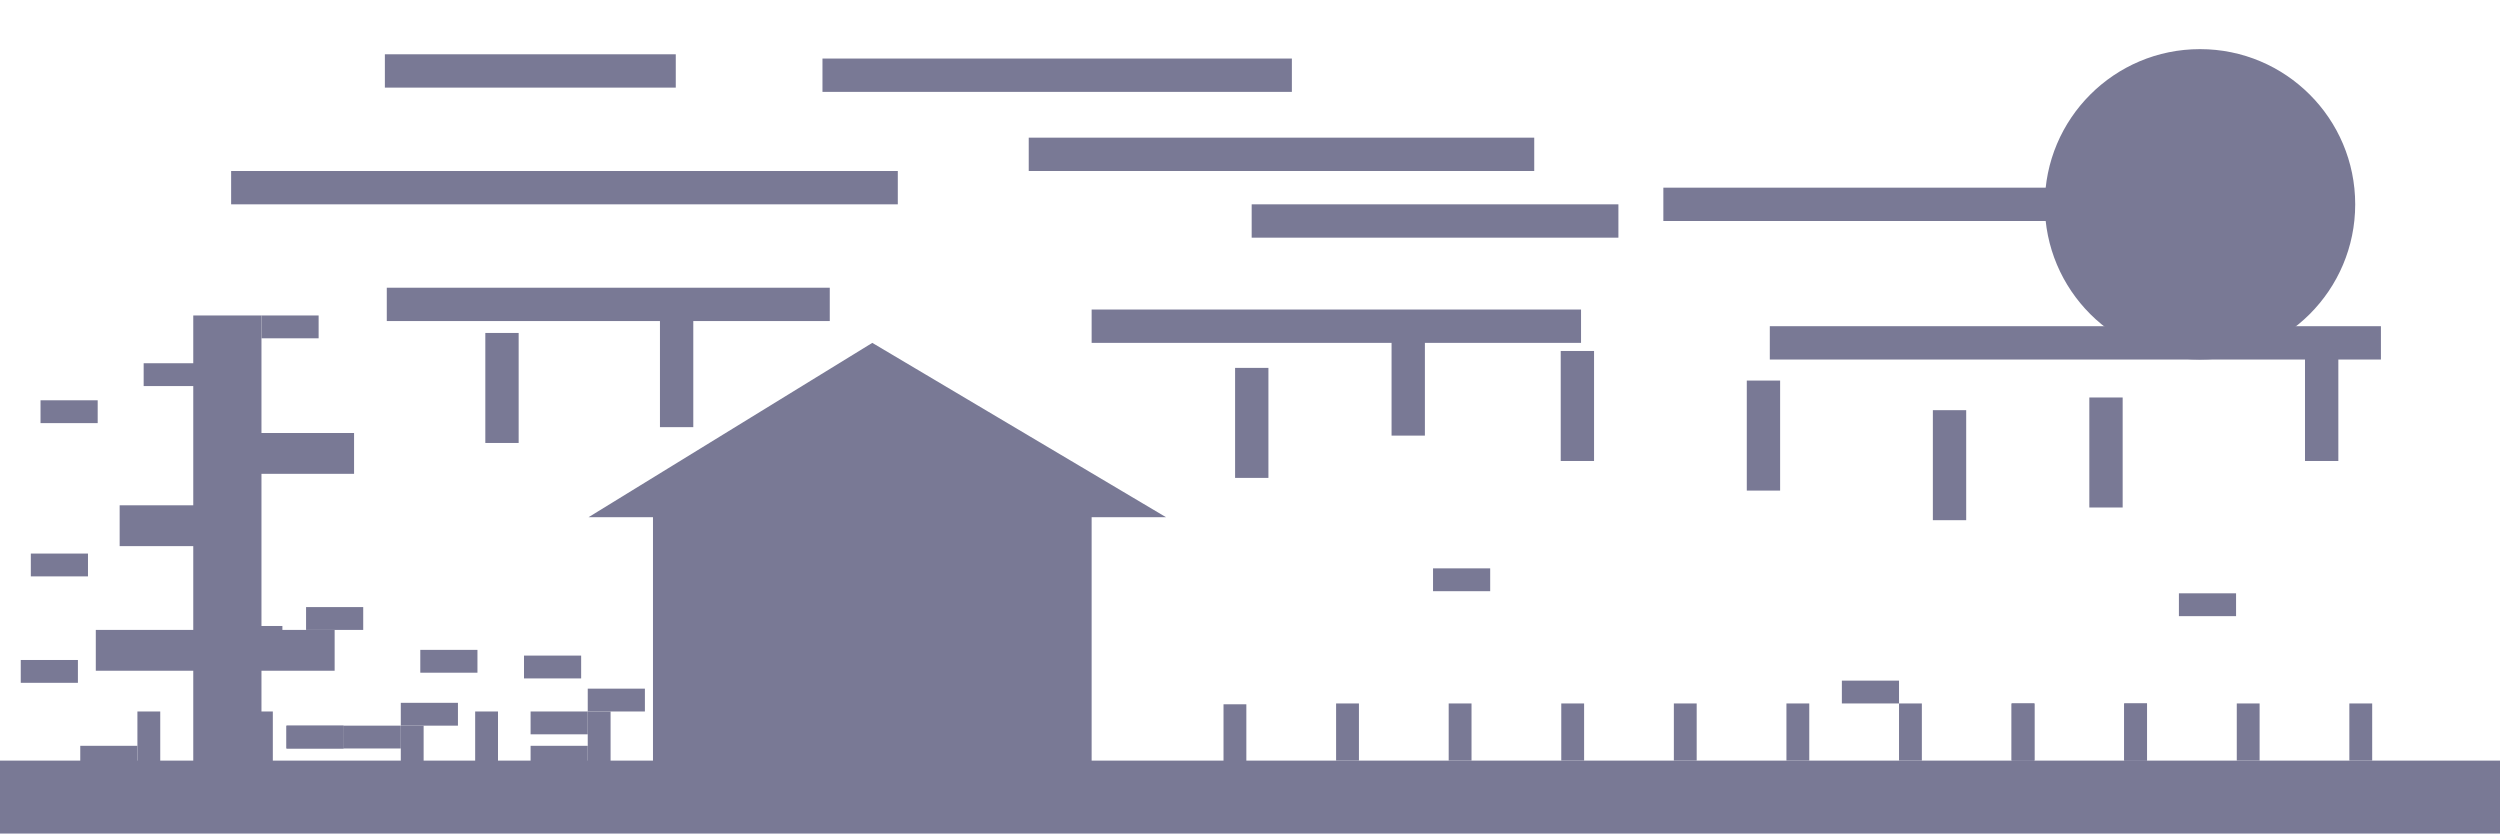
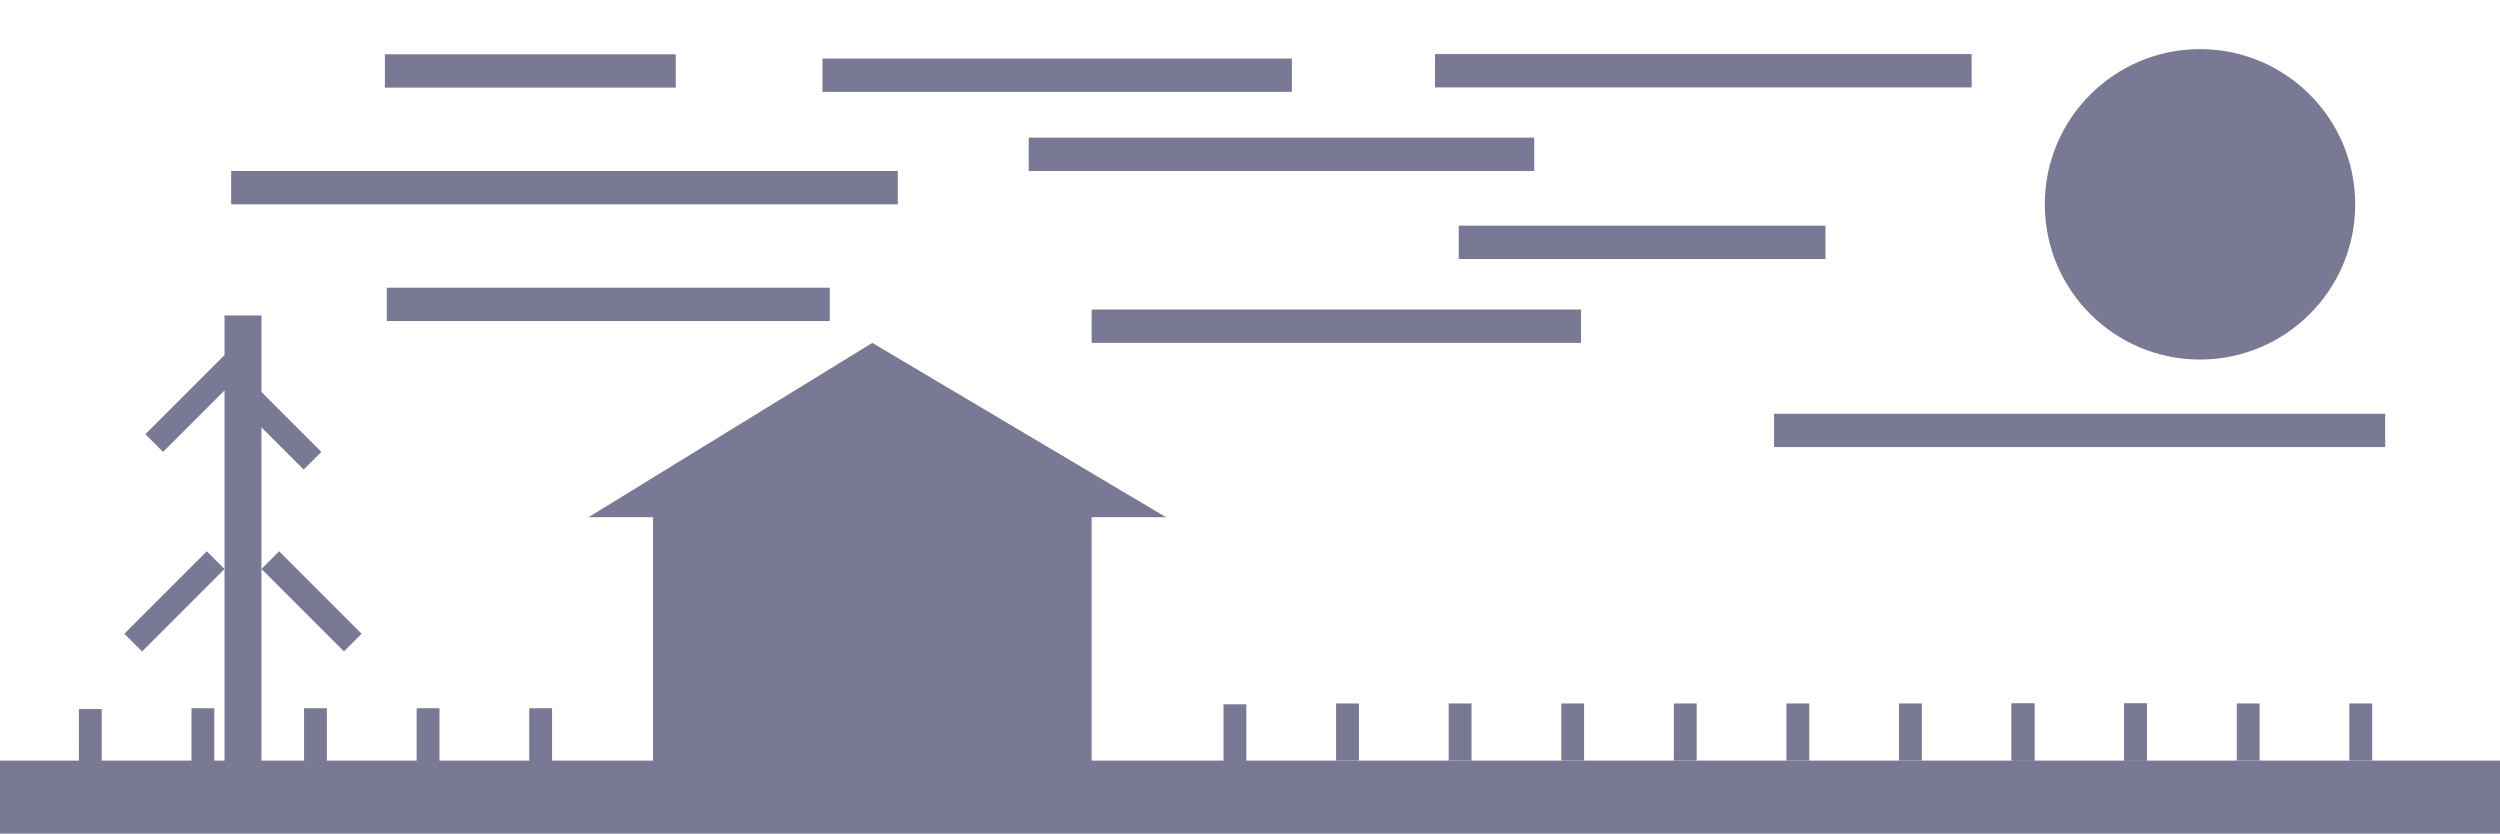
<svg xmlns="http://www.w3.org/2000/svg" width="1500" height="500" version="1.1" viewBox="0 0 1500 500" id="svg11">
  <defs id="defs11" />
-   <rect x="115.958" y="189.283" width="40.924" height="304.18" stroke-miterlimit="26.1" stroke-width="13.294" id="rect11" style="fill:#797995;fill-opacity:1" />
+   <rect x="134.715" y="189.283" width="22.167" height="304.18" stroke-miterlimit="26.1" stroke-width="9.784" id="rect11" style="fill:#797995;fill-opacity:1" />
  <rect y="456.367" width="1500" height="43.633" id="rect1" x="0" style="fill:#797995;stroke-width:1.477;fill-opacity:1" />
  <rect x="232.07" y="172.63" width="265.79" height="20" id="rect2" style="fill:#797995;fill-opacity:1" />
  <rect x="617.24" y="82.596" width="303.3" height="20" id="rect3" style="fill:#797995;fill-opacity:1" />
  <rect x="138.68" y="102.6" width="400" height="20" id="rect4" style="fill:#797995;fill-opacity:1" />
  <rect x="493.483" y="35.127" width="281.64" height="20" id="rect5" style="fill:#797995;fill-opacity:1" />
-   <rect x="751.003" width="220.04" height="20" id="rect6" y="122.6" style="fill:#797995;fill-opacity:1" />
+   <rect x="875.256" width="220.04" height="20" id="rect6" y="135.41" style="fill:#797995;fill-opacity:1" />
  <rect x="654.98" y="185.72" width="293.64" height="20" id="rect7" style="fill:#797995;fill-opacity:1" />
  <rect x="230.922" y="32.57" width="174.54" height="20" id="rect9" style="fill:#797995;fill-opacity:1" />
-   <rect x="-265.782" y="291.193" width="66.008" height="20" id="rect9-5" style="fill:#797995;fill-opacity:1;stroke-width:0.615" transform="rotate(-90)" />
-   <rect x="-256.291" y="395.975" width="66.008" height="20" id="rect9-5-3" style="fill:#797995;fill-opacity:1;stroke-width:0.615" transform="rotate(-90)" />
-   <rect x="-286.739" y="741.054" width="66.008" height="20" id="rect9-5-5" style="fill:#797995;fill-opacity:1;stroke-width:0.615" transform="rotate(-90)" />
-   <rect x="-261.365" y="834.936" width="66.008" height="20" id="rect9-5-6" style="fill:#797995;fill-opacity:1;stroke-width:0.615" transform="rotate(-90)" />
-   <rect x="-276.589" y="936.43" width="66.008" height="20" id="rect9-5-2" style="fill:#797995;fill-opacity:1;stroke-width:0.615" transform="rotate(-90)" />
-   <rect x="-294.351" y="1048.073" width="66.008" height="20" id="rect9-5-9" style="fill:#797995;fill-opacity:1;stroke-width:0.615" transform="rotate(-90)" />
-   <rect x="-312.112" y="1159.717" width="66.008" height="20" id="rect9-5-1" style="fill:#797995;fill-opacity:1;stroke-width:0.615" transform="rotate(-90)" />
-   <rect x="-304.5" y="1253.598" width="66.008" height="20" id="rect9-5-27" style="fill:#797995;fill-opacity:1;stroke-width:0.615" transform="rotate(-90)" />
-   <rect x="-276.589" y="1383.003" width="66.008" height="20" id="rect9-5-0" style="fill:#797995;fill-opacity:1;stroke-width:0.615" transform="rotate(-90)" />
  <circle cx="1320" cy="122.6" r="93.123" id="circle10" style="fill:#797995;fill-opacity:1" />
-   <rect x="998.01" y="112.6" width="321.96" height="20" id="rect10" style="fill:#797995;fill-opacity:1" />
-   <rect x="1061.883" y="195.72" width="366.67" height="20" id="rect8" style="fill:#797995;fill-opacity:1" />
-   <rect style="fill:#797995;fill-opacity:1;stroke:none;stroke-width:11.07;stroke-miterlimit:26.1" id="rect13-3" width="34.293" height="13.699" x="171.889" y="-449.091" transform="scale(1,-1)" />
-   <rect style="fill:#797995;fill-opacity:1;stroke:none;stroke-width:11.07;stroke-miterlimit:26.1" id="rect13-3-6" width="34.293" height="13.699" x="171.889" y="-449.091" transform="scale(1,-1)" />
-   <rect style="fill:#797995;fill-opacity:1;stroke:none;stroke-width:11.07;stroke-miterlimit:26.1" id="rect13-3-5" width="34.293" height="13.699" x="90.346" y="-397.044" transform="scale(1,-1)" />
+   <rect x="861.023" y="32.438" width="321.96" height="20" id="rect10" style="fill:#797995;fill-opacity:1" />
+   <rect x="1064.445" y="248.239" width="366.67" height="20" id="rect8" style="fill:#797995;fill-opacity:1" />
  <rect style="fill:#797995;fill-opacity:1;stroke:none;stroke-width:62.248;stroke-miterlimit:26.1" id="rect13-3-56" width="1500" height="20.751" x="0" y="-500" transform="scale(1,-1)" />
-   <rect style="fill:#797995;fill-opacity:1;stroke:none;stroke-width:11.07;stroke-miterlimit:26.1" id="rect13-3-9" width="34.293" height="13.699" x="240.474" y="-435.392" transform="scale(1,-1)" />
-   <rect style="fill:#797995;fill-opacity:1;stroke:none;stroke-width:11.07;stroke-miterlimit:26.1" id="rect13-3-9-3" width="34.293" height="13.699" x="24.317" y="-253.873" transform="scale(1,-1)" />
-   <rect style="fill:#797995;fill-opacity:1;stroke:none;stroke-width:11.07;stroke-miterlimit:26.1" id="rect13-3-9-6" width="34.293" height="13.699" x="318.356" y="-461.183" transform="scale(1,-1)" />
-   <rect style="fill:#797995;fill-opacity:1;stroke:none;stroke-width:11.07;stroke-miterlimit:26.1" id="rect13-3-9-7" width="34.293" height="13.699" x="206.182" y="-449.091" transform="scale(1,-1)" />
-   <rect style="fill:#797995;fill-opacity:1;stroke:none;stroke-width:11.07;stroke-miterlimit:26.1" id="rect13-5" width="34.293" height="13.699" x="183.639" y="-377.948" transform="scale(1,-1)" />
-   <rect style="fill:#797995;fill-opacity:1;stroke:none;stroke-width:11.07;stroke-miterlimit:26.1" id="rect13-6" width="34.293" height="13.699" x="18.498" y="-345.833" transform="scale(1,-1)" />
-   <rect style="fill:#797995;fill-opacity:1;stroke:none;stroke-width:22.888;stroke-miterlimit:26.1" id="rect13-27" width="81.994" height="24.493" x="57.479" y="-402.441" transform="scale(1,-1)" />
-   <rect style="fill:#797995;fill-opacity:1;stroke:none;stroke-width:19.792;stroke-miterlimit:26.1" id="rect13-62" width="61.313" height="24.493" x="139.472" y="-402.441" transform="scale(1,-1)" />
-   <rect style="fill:#797995;fill-opacity:1;stroke:none;stroke-width:20.714;stroke-miterlimit:26.1" id="rect13-61" width="67.162" height="24.493" x="-212.442" y="-284.295" transform="scale(-1)" />
-   <rect style="fill:#797995;fill-opacity:1;stroke:none;stroke-width:20.714;stroke-miterlimit:26.1" id="rect13-61-3" width="67.162" height="24.493" x="-138.953" y="-327.674" transform="scale(-1)" />
-   <rect style="fill:#797995;fill-opacity:1;stroke:none;stroke-width:11.07;stroke-miterlimit:26.1" id="rect13-02" width="34.293" height="13.699" x="352.649" y="-426.89" transform="scale(1,-1)" />
-   <rect style="fill:#797995;fill-opacity:1;stroke:none;stroke-width:11.07;stroke-miterlimit:26.1" id="rect13-3-9-5" width="34.293" height="13.699" x="314.399" y="-407.055" transform="scale(1,-1)" />
+   <rect style="fill:#797995;fill-opacity:1;stroke:none;stroke-width:16.21;stroke-miterlimit:26.1" id="rect13-61" width="67.162" height="15" x="-328.063" y="-70.385" transform="rotate(-135)" />
+   <rect style="fill:#797995;fill-opacity:1;stroke:none;stroke-width:16.549;stroke-miterlimit:26.1" id="rect13-61-9" width="70" height="15" x="-422.32" y="-130.455" transform="rotate(-135)" />
+   <rect style="fill:#797995;fill-opacity:1;stroke:none;stroke-width:16.21;stroke-miterlimit:26.1" id="rect13-61-3" width="67.162" height="15" x="55.385" y="-260.901" transform="rotate(135)" />
+   <rect style="fill:#797995;fill-opacity:1;stroke:none;stroke-width:16.549;stroke-miterlimit:26.1" id="rect13-61-3-5" width="70" height="15" x="146.129" y="-336.645" transform="rotate(135)" />
  <rect style="fill:#797995;fill-opacity:1;stroke:none;stroke-width:11.07;stroke-miterlimit:26.1" id="rect13-3-9-5-36" width="34.293" height="13.699" x="-456.367" y="-815.361" transform="matrix(0,-1,-1,0,0,0)" />
  <rect style="fill:#797995;fill-opacity:1;stroke:none;stroke-width:11.07;stroke-miterlimit:26.1" id="rect13-3-9-5-36-23" width="34.293" height="13.699" x="-456.867" y="-747.811" transform="matrix(0,-1,-1,0,0,0)" />
  <rect style="fill:#797995;fill-opacity:1;stroke:none;stroke-width:11.07;stroke-miterlimit:26.1" id="rect13-3-9-5-36-7" width="34.293" height="13.699" x="-456.367" y="-882.911" transform="matrix(0,-1,-1,0,0,0)" />
  <rect style="fill:#797995;fill-opacity:1;stroke:none;stroke-width:11.07;stroke-miterlimit:26.1" id="rect13-3-9-5-36-5" width="34.293" height="13.699" x="-456.367" y="-950.462" transform="matrix(0,-1,-1,0,0,0)" />
  <rect style="fill:#797995;fill-opacity:1;stroke:none;stroke-width:11.07;stroke-miterlimit:26.1" id="rect13-3-9-5-36-7-3" width="34.293" height="13.699" x="-456.367" y="-1018.012" transform="matrix(0,-1,-1,0,0,0)" />
+   <rect style="fill:#797995;fill-opacity:1;stroke:none;stroke-width:11.07;stroke-miterlimit:26.1" id="rect13-3-9-5-36-70" width="34.293" height="13.699" x="-459.234" y="-128.586" transform="matrix(0,-1,-1,0,0,0)" />
+   <rect style="fill:#797995;fill-opacity:1;stroke:none;stroke-width:11.07;stroke-miterlimit:26.1" id="rect13-3-9-5-36-23-9" width="34.293" height="13.699" x="-459.733" y="-61.036" transform="matrix(0,-1,-1,0,0,0)" />
+   <rect style="fill:#797995;fill-opacity:1;stroke:none;stroke-width:11.07;stroke-miterlimit:26.1" id="rect13-3-9-5-36-7-36" width="34.293" height="13.699" x="-459.234" y="-196.136" transform="matrix(0,-1,-1,0,0,0)" />
+   <rect style="fill:#797995;fill-opacity:1;stroke:none;stroke-width:11.07;stroke-miterlimit:26.1" id="rect13-3-9-5-36-5-06" width="34.293" height="13.699" x="-459.234" y="-263.687" transform="matrix(0,-1,-1,0,0,0)" />
+   <rect style="fill:#797995;fill-opacity:1;stroke:none;stroke-width:11.07;stroke-miterlimit:26.1" id="rect13-3-9-5-36-7-3-2" width="34.293" height="13.699" x="-459.234" y="-331.237" transform="matrix(0,-1,-1,0,0,0)" />
  <rect style="fill:#797995;fill-opacity:1;stroke:none;stroke-width:11.07;stroke-miterlimit:26.1" id="rect13-3-9-5-36-56" width="34.293" height="13.699" x="-456.367" y="-1085.562" transform="matrix(0,-1,-1,0,0,0)" />
-   <rect style="fill:#797995;fill-opacity:1;stroke:none;stroke-width:11.07;stroke-miterlimit:26.1" id="rect13-3-9-5-36-1" width="34.293" height="13.699" x="-461.183" y="-96.148" transform="matrix(0,-1,-1,0,0,0)" />
-   <rect style="fill:#797995;fill-opacity:1;stroke:none;stroke-width:11.07;stroke-miterlimit:26.1" id="rect13-3-9-5-36-7-8" width="34.293" height="13.699" x="-461.183" y="-163.698" transform="matrix(0,-1,-1,0,0,0)" />
-   <rect style="fill:#797995;fill-opacity:1;stroke:none;stroke-width:11.07;stroke-miterlimit:26.1" id="rect13-3-9-5-36-5-7" width="34.293" height="13.699" x="-469.685" y="-254.174" transform="matrix(0,-1,-1,0,0,0)" />
-   <rect style="fill:#797995;fill-opacity:1;stroke:none;stroke-width:11.07;stroke-miterlimit:26.1" id="rect13-3-9-5-36-7-3-92" width="34.293" height="13.699" x="-461.183" y="-298.798" transform="matrix(0,-1,-1,0,0,0)" />
-   <rect style="fill:#797995;fill-opacity:1;stroke:none;stroke-width:11.07;stroke-miterlimit:26.1" id="rect13-3-9-5-36-56-0" width="34.293" height="13.699" x="-461.183" y="-366.348" transform="matrix(0,-1,-1,0,0,0)" />
  <rect style="fill:#797995;fill-opacity:1;stroke:none;stroke-width:11.07;stroke-miterlimit:26.1" id="rect13-3-9-5-36-7-2" width="34.293" height="13.699" x="-456.367" y="-1153.112" transform="matrix(0,-1,-1,0,0,0)" />
  <rect style="fill:#797995;fill-opacity:1;stroke:none;stroke-width:11.07;stroke-miterlimit:26.1" id="rect13-3-9-5-36-5-9" width="34.293" height="13.699" x="-456.367" y="-1220.662" transform="matrix(0,-1,-1,0,0,0)" />
  <rect style="fill:#797995;fill-opacity:1;stroke:none;stroke-width:11.07;stroke-miterlimit:26.1" id="rect13-3-9-5-36-7-3-1" width="34.293" height="13.699" x="-456.367" y="-1288.212" transform="matrix(0,-1,-1,0,0,0)" />
  <rect style="fill:#797995;fill-opacity:1;stroke:none;stroke-width:11.07;stroke-miterlimit:26.1" id="rect13-3-9-5-36-2" width="34.293" height="13.699" x="-456.367" y="-1220.662" transform="matrix(0,-1,-1,0,0,0)" />
  <rect style="fill:#797995;fill-opacity:1;stroke:none;stroke-width:11.07;stroke-miterlimit:26.1" id="rect13-3-9-5-36-7-7" width="34.293" height="13.699" x="-456.367" y="-1288.213" transform="matrix(0,-1,-1,0,0,0)" />
  <rect style="fill:#797995;fill-opacity:1;stroke:none;stroke-width:11.07;stroke-miterlimit:26.1" id="rect13-3-9-5-36-5-0" width="34.293" height="13.699" x="-456.367" y="-1355.763" transform="matrix(0,-1,-1,0,0,0)" />
  <rect style="fill:#797995;fill-opacity:1;stroke:none;stroke-width:11.07;stroke-miterlimit:26.1" id="rect13-3-9-5-36-7-3-9" width="34.293" height="13.699" x="-456.367" y="-1423.313" transform="matrix(0,-1,-1,0,0,0)" />
-   <rect style="fill:#797995;fill-opacity:1;stroke:none;stroke-width:11.07;stroke-miterlimit:26.1" id="rect13-3-9-5-3" width="34.293" height="13.699" x="156.882" y="-202.983" transform="scale(1,-1)" />
-   <rect style="fill:#797995;fill-opacity:1;stroke:none;stroke-width:11.07;stroke-miterlimit:26.1" id="rect13-3-9-5-5" width="34.293" height="13.699" x="859.819" y="-354.714" transform="scale(1,-1)" />
-   <rect style="fill:#797995;fill-opacity:1;stroke:none;stroke-width:11.07;stroke-miterlimit:26.1" id="rect13-3-9-5-5-6" width="34.293" height="13.699" x="1105.12" y="-422.074" transform="scale(1,-1)" />
-   <rect style="fill:#797995;fill-opacity:1;stroke:none;stroke-width:11.07;stroke-miterlimit:26.1" id="rect13-3-9-5-5-6-7" width="34.293" height="13.699" x="1307.348" y="-369.69" transform="scale(1,-1)" />
-   <rect style="fill:#797995;fill-opacity:1;stroke:none;stroke-width:11.07;stroke-miterlimit:26.1" id="rect13-3-9-5-6" width="34.293" height="13.699" x="12.454" y="-409.691" transform="scale(1,-1)" />
-   <rect style="fill:#797995;fill-opacity:1;stroke:none;stroke-width:11.07;stroke-miterlimit:26.1" id="rect13-3-9-5-2" width="34.293" height="13.699" x="48.156" y="-461.183" transform="scale(1,-1)" />
-   <rect style="fill:#797995;fill-opacity:1;stroke:none;stroke-width:11.07;stroke-miterlimit:26.1" id="rect13-3-9-5-9" width="34.293" height="13.699" x="86.197" y="-231.641" transform="scale(1,-1)" />
-   <rect style="fill:#797995;fill-opacity:1;stroke:none;stroke-width:11.07;stroke-miterlimit:26.1" id="rect13-3-9-5-1" width="34.293" height="13.699" x="318.356" y="-440.589" transform="scale(1,-1)" />
-   <rect style="fill:#797995;fill-opacity:1;stroke:none;stroke-width:11.07;stroke-miterlimit:26.1" id="rect13-3-9-5-27" width="34.293" height="13.699" x="135.144" y="-389.292" transform="scale(1,-1)" />
-   <rect style="fill:#797995;fill-opacity:1;stroke:none;stroke-width:11.07;stroke-miterlimit:26.1" id="rect13-3-9-5-0" width="34.293" height="13.699" x="252.178" y="-403.621" transform="scale(1,-1)" />
  <rect style="fill:#797995;fill-opacity:1;stroke-width:1.127" id="rect459" width="263.194" height="176.944" x="391.786" y="287.601" />
  <path style="fill:#797995;fill-opacity:1" d="M 353.132,310.323 H 699.614 L 523.383,205.72 Z" id="path2236" />
  <rect style="fill:#797995;fill-opacity:1" id="rect2572" width="66.645" height="88.873" x="418.234" y="352.651" />
  <rect style="fill:#797995;fill-opacity:1" id="rect2574" width="98.862" height="62.902" x="529.07" y="334.186" />
</svg>
